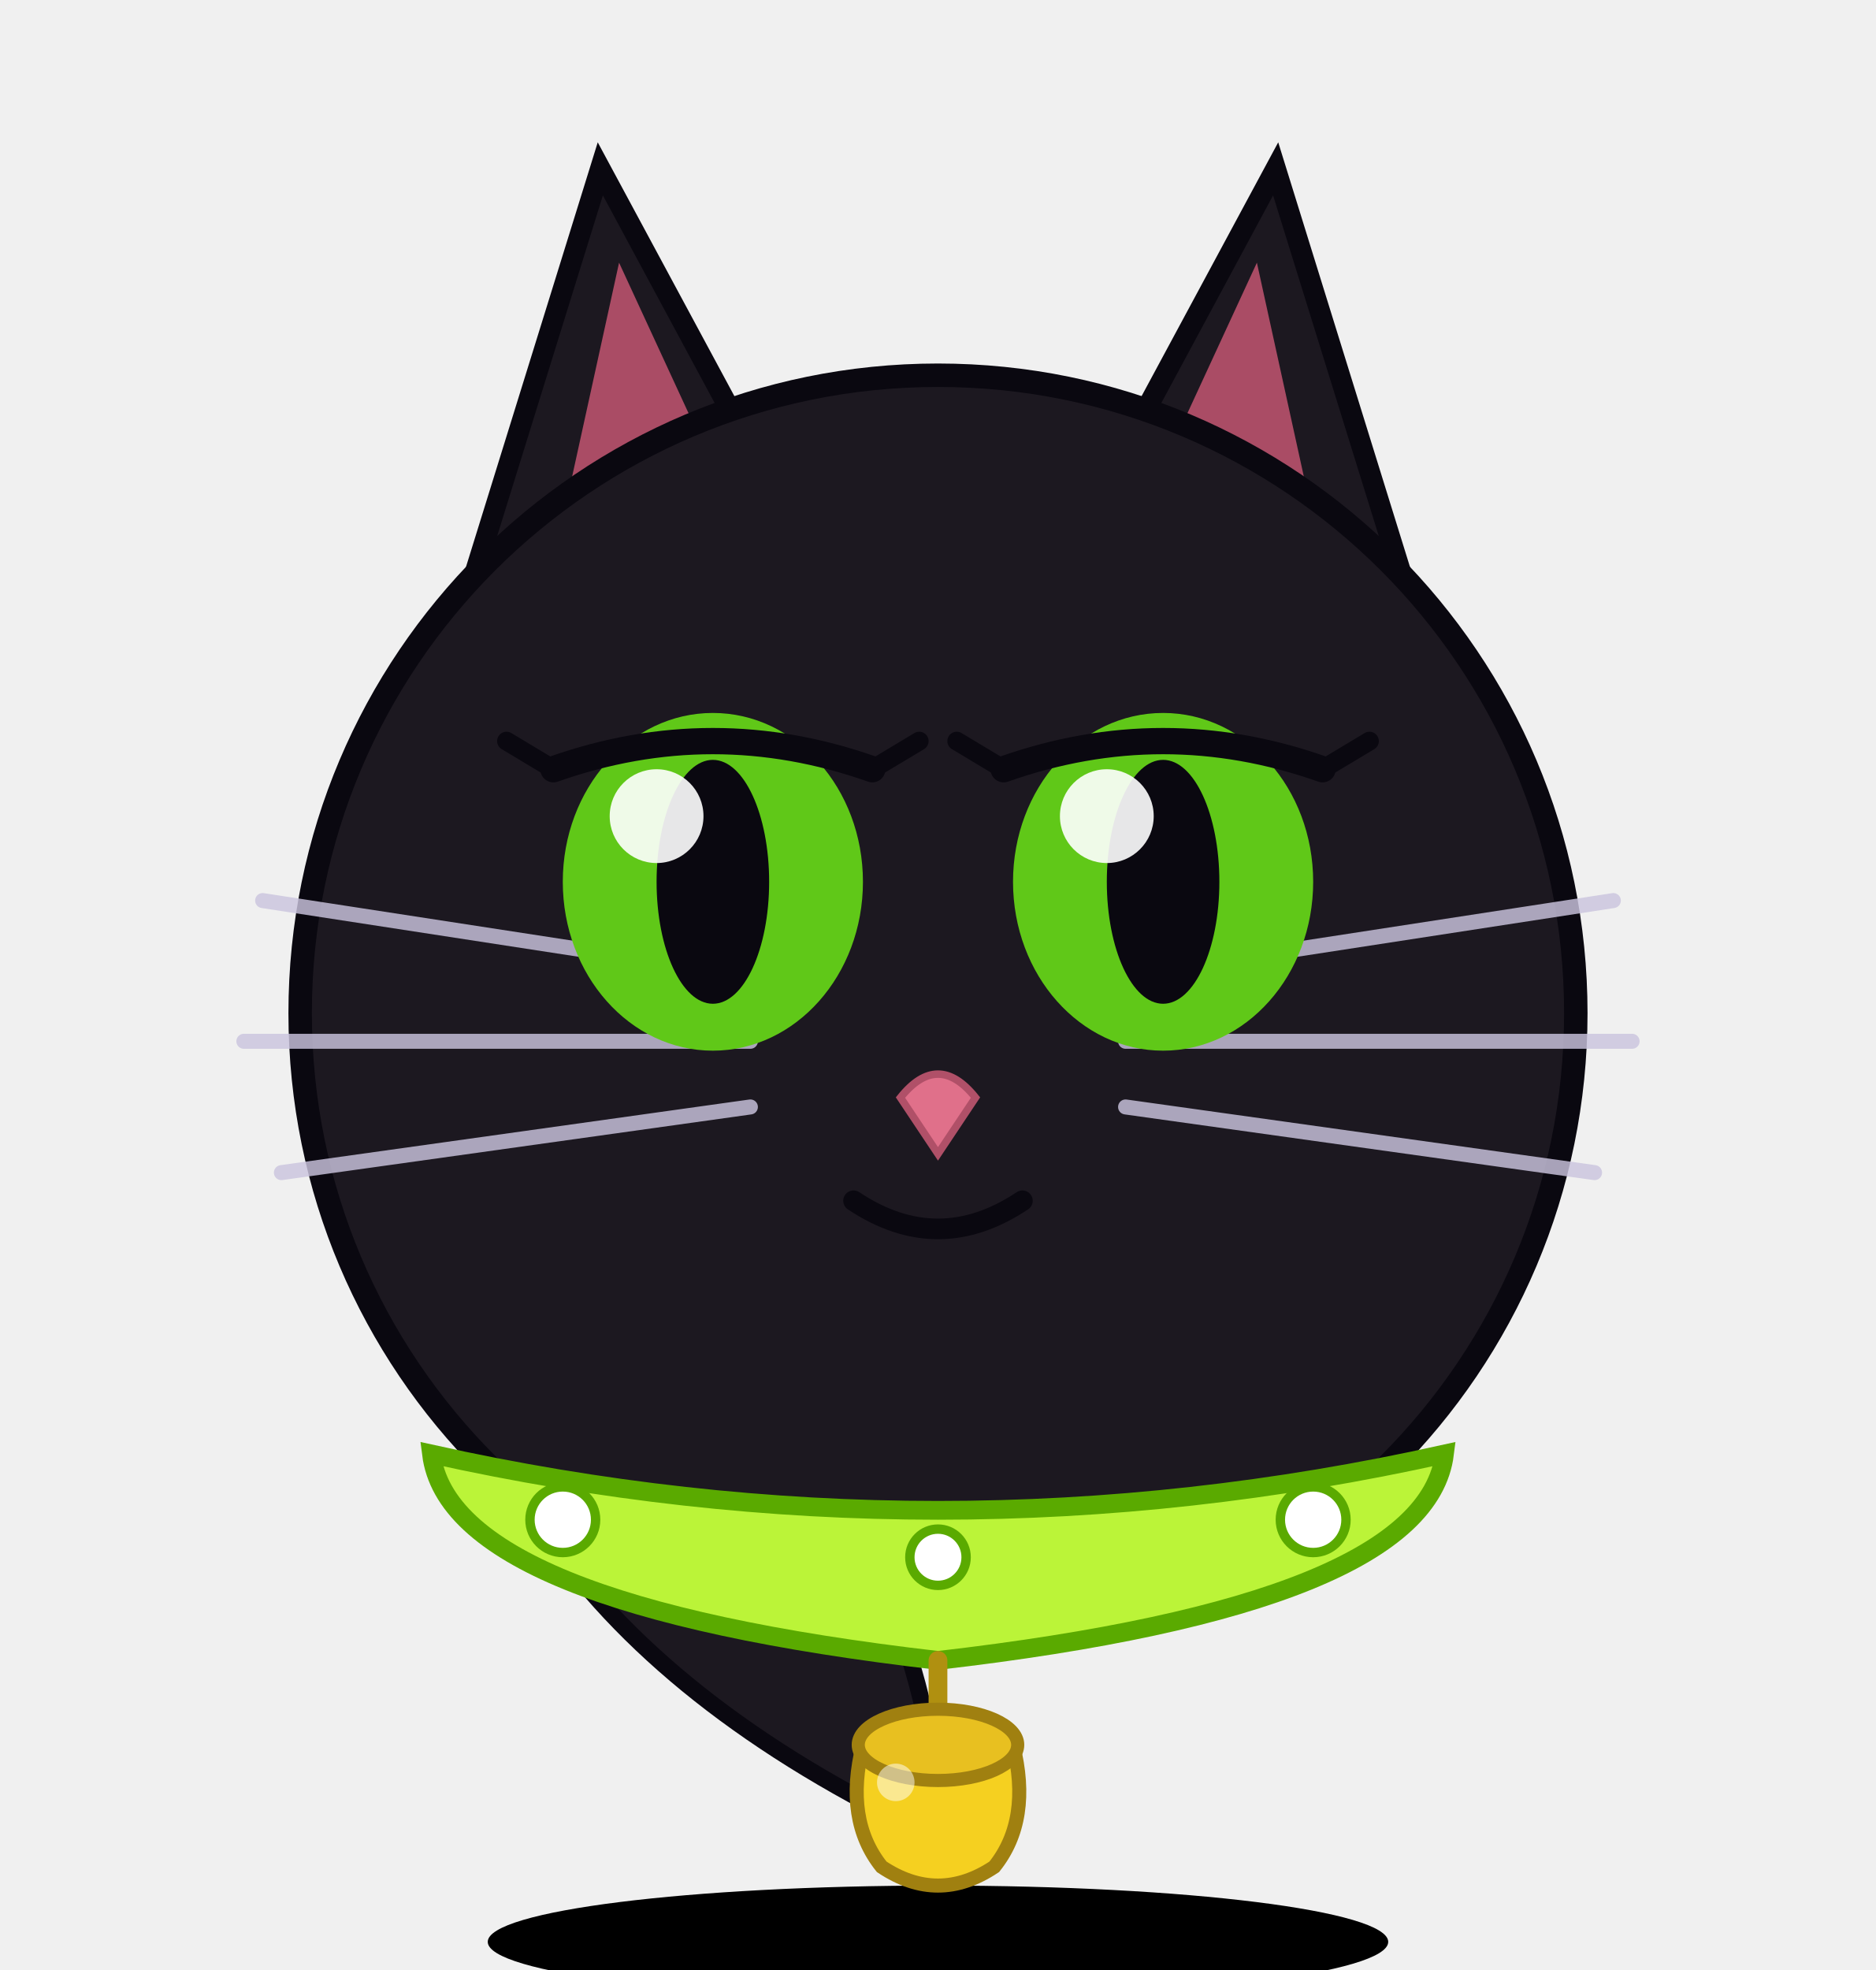
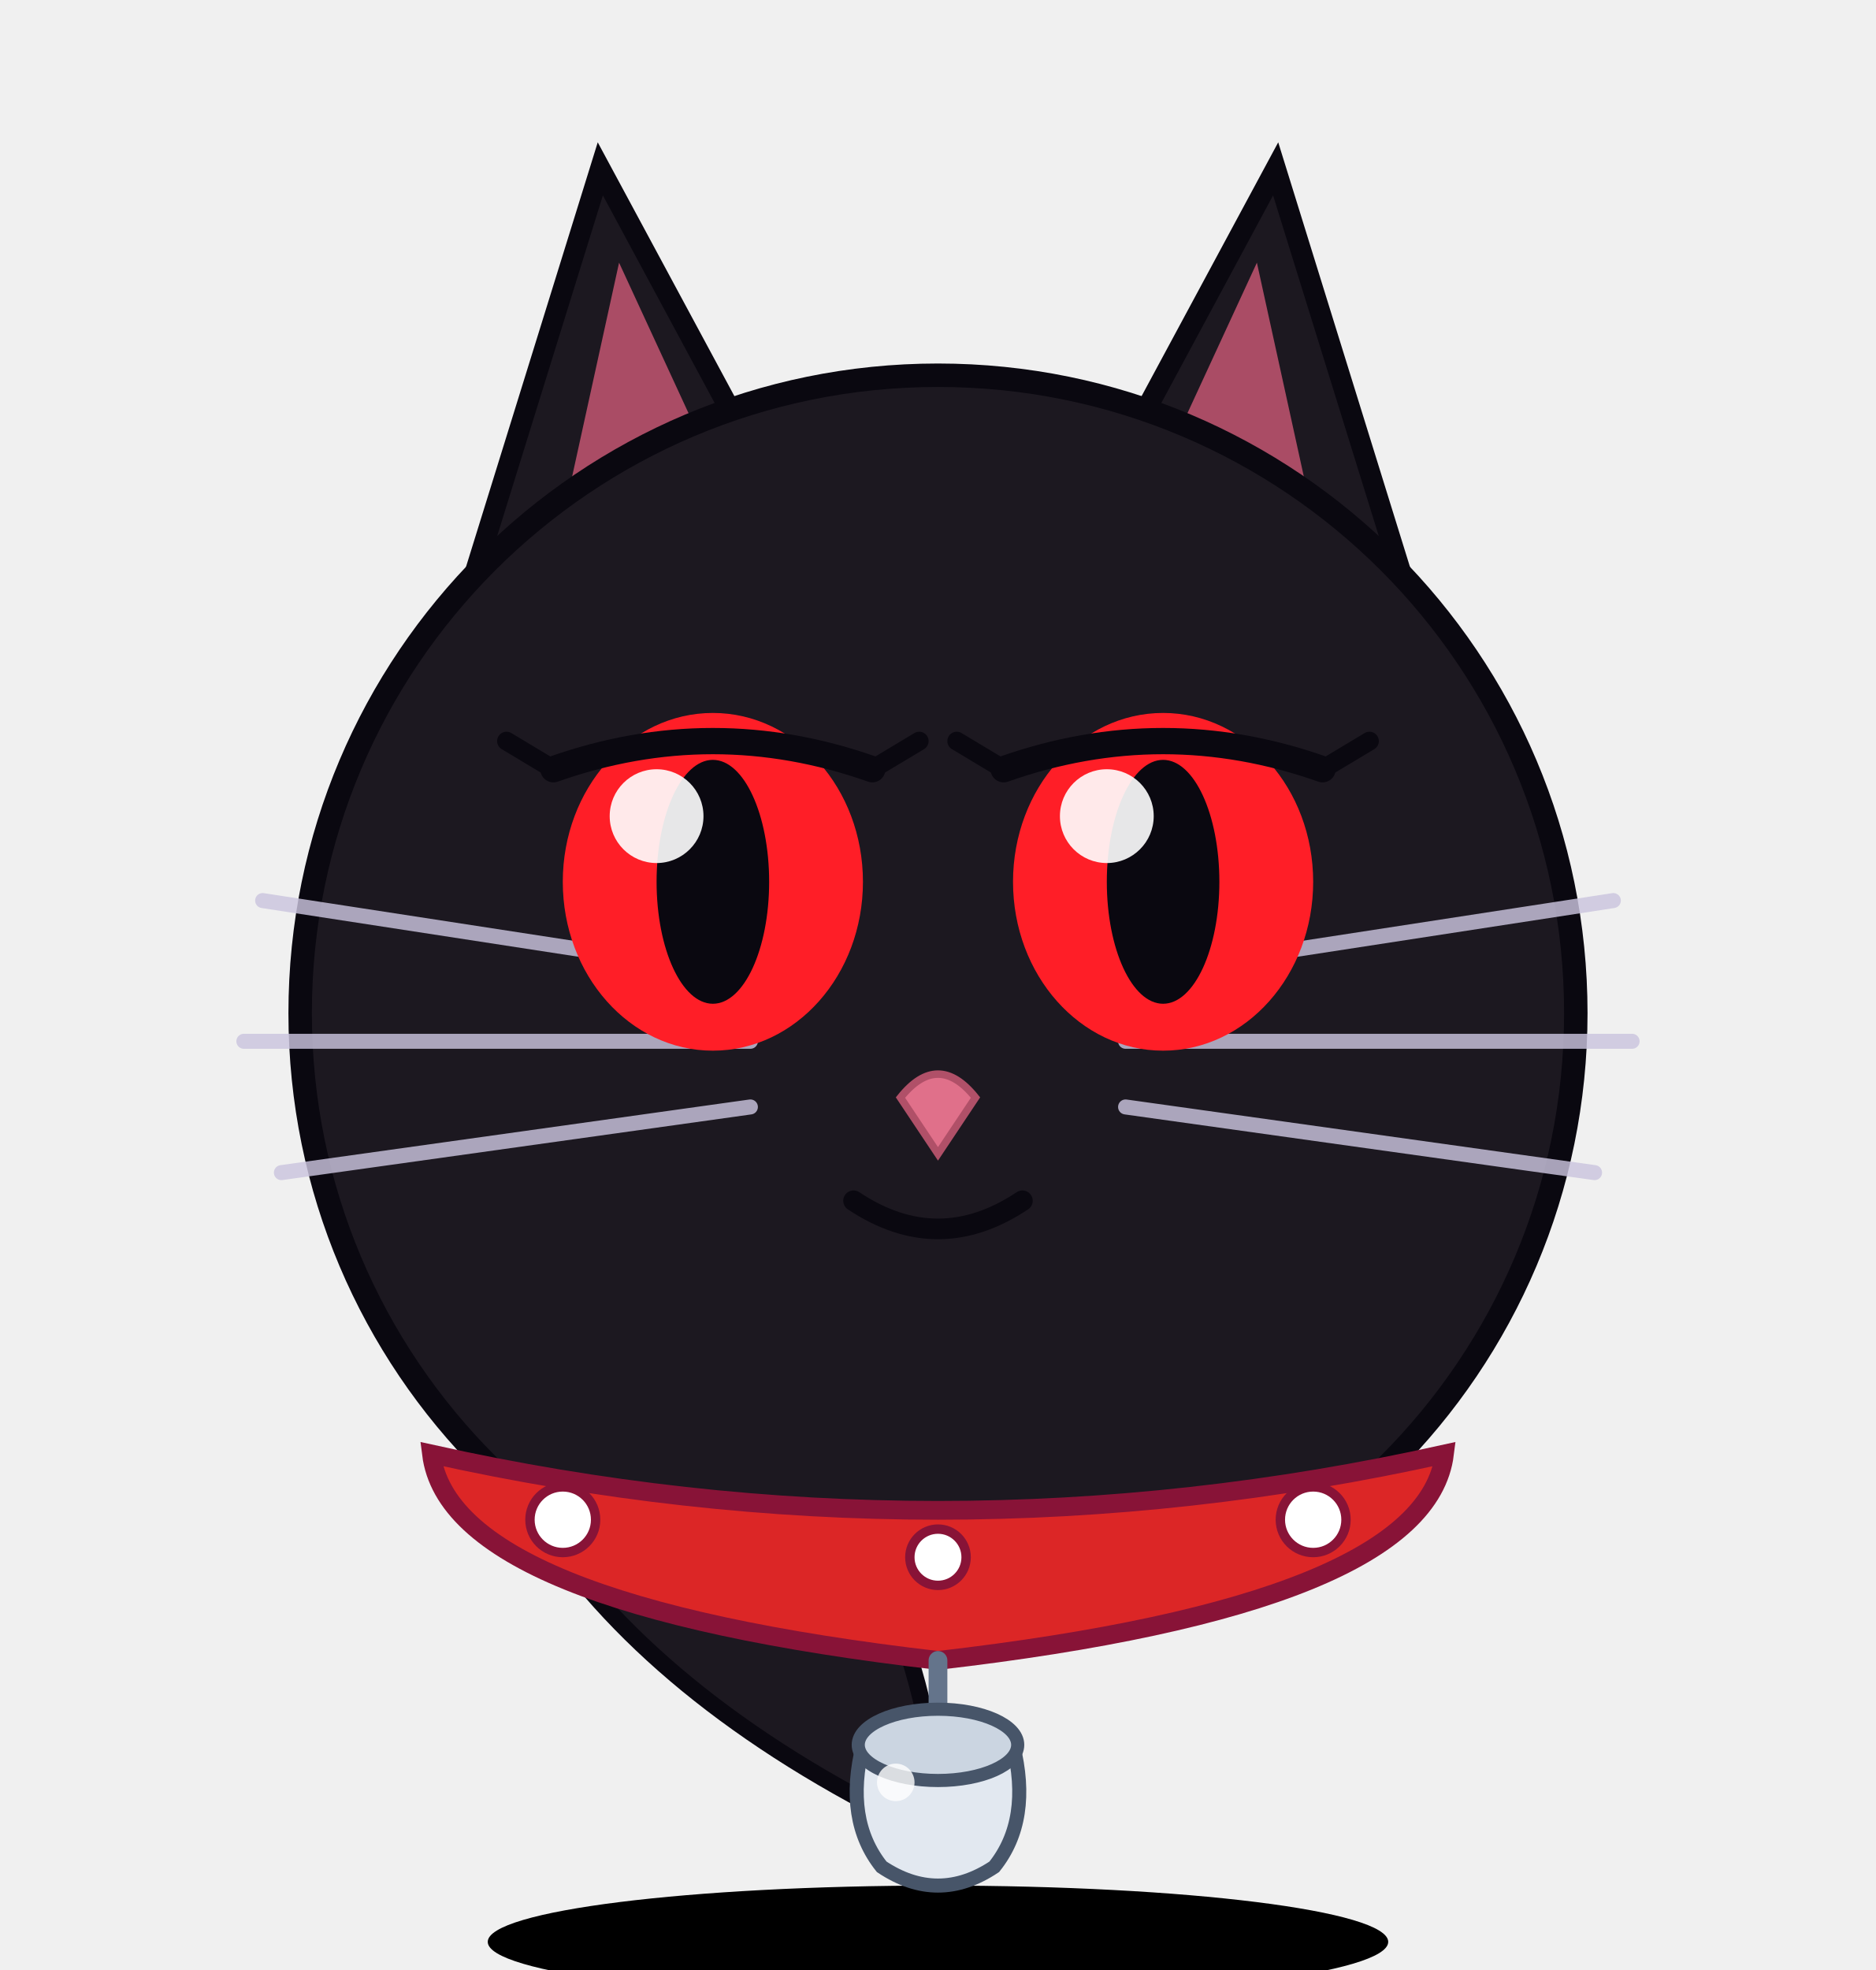
<svg xmlns="http://www.w3.org/2000/svg" viewBox="0 0 200 210" width="100%" height="100%">
  <defs>
    <style>
    /* Only 3 animations, GPU-only properties */
    #g { animation: bob 3s ease-in-out infinite; will-change: transform; }
    #eo { animation: blinkO 5s ease-in-out infinite; transform-origin: 100px 94px; will-change: transform; }
    #ec { animation: blinkC 5s ease-in-out infinite; opacity:0; will-change: opacity; }
    #es { animation: xS 12s ease-in-out infinite; opacity:0; will-change: opacity; }
    #en { animation: xN 12s ease-in-out infinite; will-change: opacity; }
    #sh { animation: sh 3s ease-in-out infinite; transform-origin:100px 207px; will-change:transform,opacity; }

    @keyframes bob    { 0%,100%{transform:translateY(0)} 50%{transform:translateY(-8px)} }
    @keyframes sh     { 0%,100%{transform:scaleX(1);opacity:.16} 50%{transform:scaleX(.74);opacity:.08} }
    @keyframes blinkO { 0%,84%,94%,100%{transform:scaleY(1)} 89%{transform:scaleY(0.05)} }
    @keyframes blinkC { 0%,84%,94%,100%{opacity:0} 89%{opacity:1} }
    @keyframes xN     { 0%,40%{opacity:1} 44%,100%{opacity:0} }
    @keyframes xS     { 0%,42%{opacity:0} 46%,100%{opacity:1} }
  </style>
  </defs>
  <ellipse id="sh" cx="100" cy="207" rx="48" ry="6" fill="#000" />
  <g id="g">
    <path d="M 96 194 Q 68 180 56 160 Q 48 144 61 134 Q 73 126 78 143 Q 82 155 91 163 Q 98 175 100 191 Z" fill="#1c1820" stroke="#0a0810" stroke-width="1.8" />
    <ellipse cx="60" cy="135" rx="9" ry="6.5" fill="#e4daf0" transform="rotate(-28 60 135)" />
    <polygon points="46,76 64,18 92,70" fill="#1c1820" stroke="#0a0810" stroke-width="2.2" />
    <polygon points="57,69 66,28 84,67" fill="#e06080" opacity="0.72" />
    <polygon points="154,76 136,18 108,70" fill="#1c1820" stroke="#0a0810" stroke-width="2.2" />
    <polygon points="143,69 134,28 116,67" fill="#e06080" opacity="0.72" />
    <circle cx="100" cy="108" r="68" fill="#1c1820" stroke="#0a0810" stroke-width="2.5" />
    <path d="M 96 117 L 100 123 L 104 117 Q 100 112 96 117 Z" fill="#e0708a" stroke="#b05068" stroke-width="0.8" />
    <line x1="80" y1="104" x2="28" y2="96" stroke="#cac4de" stroke-width="1.6" stroke-linecap="round" opacity="0.82" />
    <line x1="80" y1="111" x2="26" y2="111" stroke="#cac4de" stroke-width="1.6" stroke-linecap="round" opacity="0.82" />
    <line x1="80" y1="118" x2="30" y2="125" stroke="#cac4de" stroke-width="1.6" stroke-linecap="round" opacity="0.82" />
    <line x1="120" y1="104" x2="172" y2="96" stroke="#cac4de" stroke-width="1.6" stroke-linecap="round" opacity="0.82" />
    <line x1="120" y1="111" x2="174" y2="111" stroke="#cac4de" stroke-width="1.6" stroke-linecap="round" opacity="0.82" />
    <line x1="120" y1="118" x2="170" y2="125" stroke="#cac4de" stroke-width="1.6" stroke-linecap="round" opacity="0.82" />
    <g id="en">
      <g id="eo">
-         <ellipse cx="76" cy="94" rx="16" ry="18" fill="#60c818" />
+         <ellipse cx="76" cy="94" rx="16" ry="18" fill="#ff1e27" />
        <ellipse cx="76" cy="94" rx="6" ry="13" fill="#0a0810" />
        <circle cx="70" cy="87" r="5" fill="#fff" opacity="0.9" />
-         <ellipse cx="124" cy="94" rx="16" ry="18" fill="#60c818" />
+         <ellipse cx="124" cy="94" rx="16" ry="18" fill="#ff1e27" />
        <ellipse cx="124" cy="94" rx="6" ry="13" fill="#0a0810" />
        <circle cx="118" cy="87" r="5" fill="#fff" opacity="0.9" />
      </g>
      <g id="ec">
        <path d="M 60 92 Q 76 99 92 92" fill="none" stroke="#0a0810" stroke-width="3" stroke-linecap="round" />
        <path d="M 108 92 Q 124 99 140 92" fill="none" stroke="#0a0810" stroke-width="3" stroke-linecap="round" />
      </g>
      <path d="M 59 82 Q 76 76 93 82" fill="none" stroke="#0a0810" stroke-width="2.8" stroke-linecap="round" />
      <path d="M 59 82 L 54 79" stroke="#0a0810" stroke-width="2" stroke-linecap="round" />
      <path d="M 93 82 L 98 79" stroke="#0a0810" stroke-width="2" stroke-linecap="round" />
      <path d="M 107 82 Q 124 76 141 82" fill="none" stroke="#0a0810" stroke-width="2.8" stroke-linecap="round" />
      <path d="M 107 82 L 102 79" stroke="#0a0810" stroke-width="2" stroke-linecap="round" />
      <path d="M 141 82 L 146 79" stroke="#0a0810" stroke-width="2" stroke-linecap="round" />
      <path d="M 91 128 Q 100 134 109 128" fill="none" stroke="#0a0810" stroke-width="2.2" stroke-linecap="round" />
    </g>
    <g id="es">
-       <path d="M 58 88 Q 76 78 94 88" fill="#3a8818" stroke="#0a0810" stroke-width="2.6" stroke-linecap="round" />
-       <path d="M 106 88 Q 124 78 142 88" fill="#3a8818" stroke="#0a0810" stroke-width="2.6" stroke-linecap="round" />
-       <ellipse cx="59" cy="108" rx="11" ry="7" fill="#e87090" opacity="0.24" />
-       <ellipse cx="141" cy="108" rx="11" ry="7" fill="#e87090" opacity="0.24" />
+       <path d="M 58 88 Q 76 78 94 88" fill="#dc2626" stroke="#0a0810" stroke-width="2.6" stroke-linecap="round" />
+       <path d="M 106 88 Q 124 78 142 88" fill="#dc2626" stroke="#0a0810" stroke-width="2.6" stroke-linecap="round" />
+       <ellipse cx="59" cy="108" rx="11" ry="7" fill="#ff1e27" opacity="0.28" />
+       <ellipse cx="141" cy="108" rx="11" ry="7" fill="#ff1e27" opacity="0.28" />
      <path d="M 87 128 Q 100 138 113 128" fill="none" stroke="#0a0810" stroke-width="2.4" stroke-linecap="round" />
    </g>
-     <path d="M 46 155 Q 100 167 154 155 Q 152 171 100 177 Q 48 171 46 155 Z" fill="#bbf438" stroke="#5aaa00" stroke-width="2" />
-     <circle cx="60" cy="162" r="3.5" fill="#fff" stroke="#5aaa00" stroke-width="1" />
-     <circle cx="100" cy="166" r="3" fill="#fff" stroke="#5aaa00" stroke-width="1" />
-     <circle cx="140" cy="162" r="3.5" fill="#fff" stroke="#5aaa00" stroke-width="1" />
-     <line x1="100" y1="177" x2="100" y2="186" stroke="#b09010" stroke-width="2" stroke-linecap="round" />
-     <path d="M 92 186 Q 90 194 94 199 Q 100 203 106 199 Q 110 194 108 186 Z" fill="#f5d020" stroke="#a08010" stroke-width="1.5" />
-     <ellipse cx="100" cy="186" rx="8.5" ry="3.8" fill="#e8c020" stroke="#a08010" stroke-width="1.4" />
-     <circle cx="95.5" cy="190" r="2" fill="#fff" opacity="0.5" />
+     <path d="M 46 155 Q 100 167 154 155 Q 152 171 100 177 Q 48 171 46 155 Z" fill="#dc2626" stroke="#881337" stroke-width="2" />
+     <circle cx="60" cy="162" r="3.5" fill="#ffffff" stroke="#881337" stroke-width="1" />
+     <circle cx="100" cy="166" r="3" fill="#ffffff" stroke="#881337" stroke-width="1" />
+     <circle cx="140" cy="162" r="3.5" fill="#ffffff" stroke="#881337" stroke-width="1" />
+     <line x1="100" y1="177" x2="100" y2="186" stroke="#64748b" stroke-width="2" stroke-linecap="round" />
+     <path d="M 92 186 Q 90 194 94 199 Q 100 203 106 199 Q 110 194 108 186 Z" fill="#e2e8f0" stroke="#475569" stroke-width="1.5" />
+     <ellipse cx="100" cy="186" rx="8.5" ry="3.8" fill="#cbd5e1" stroke="#475569" stroke-width="1.4" />
+     <circle cx="95.5" cy="190" r="2" fill="#fff" opacity="0.8" />
  </g>
</svg>
